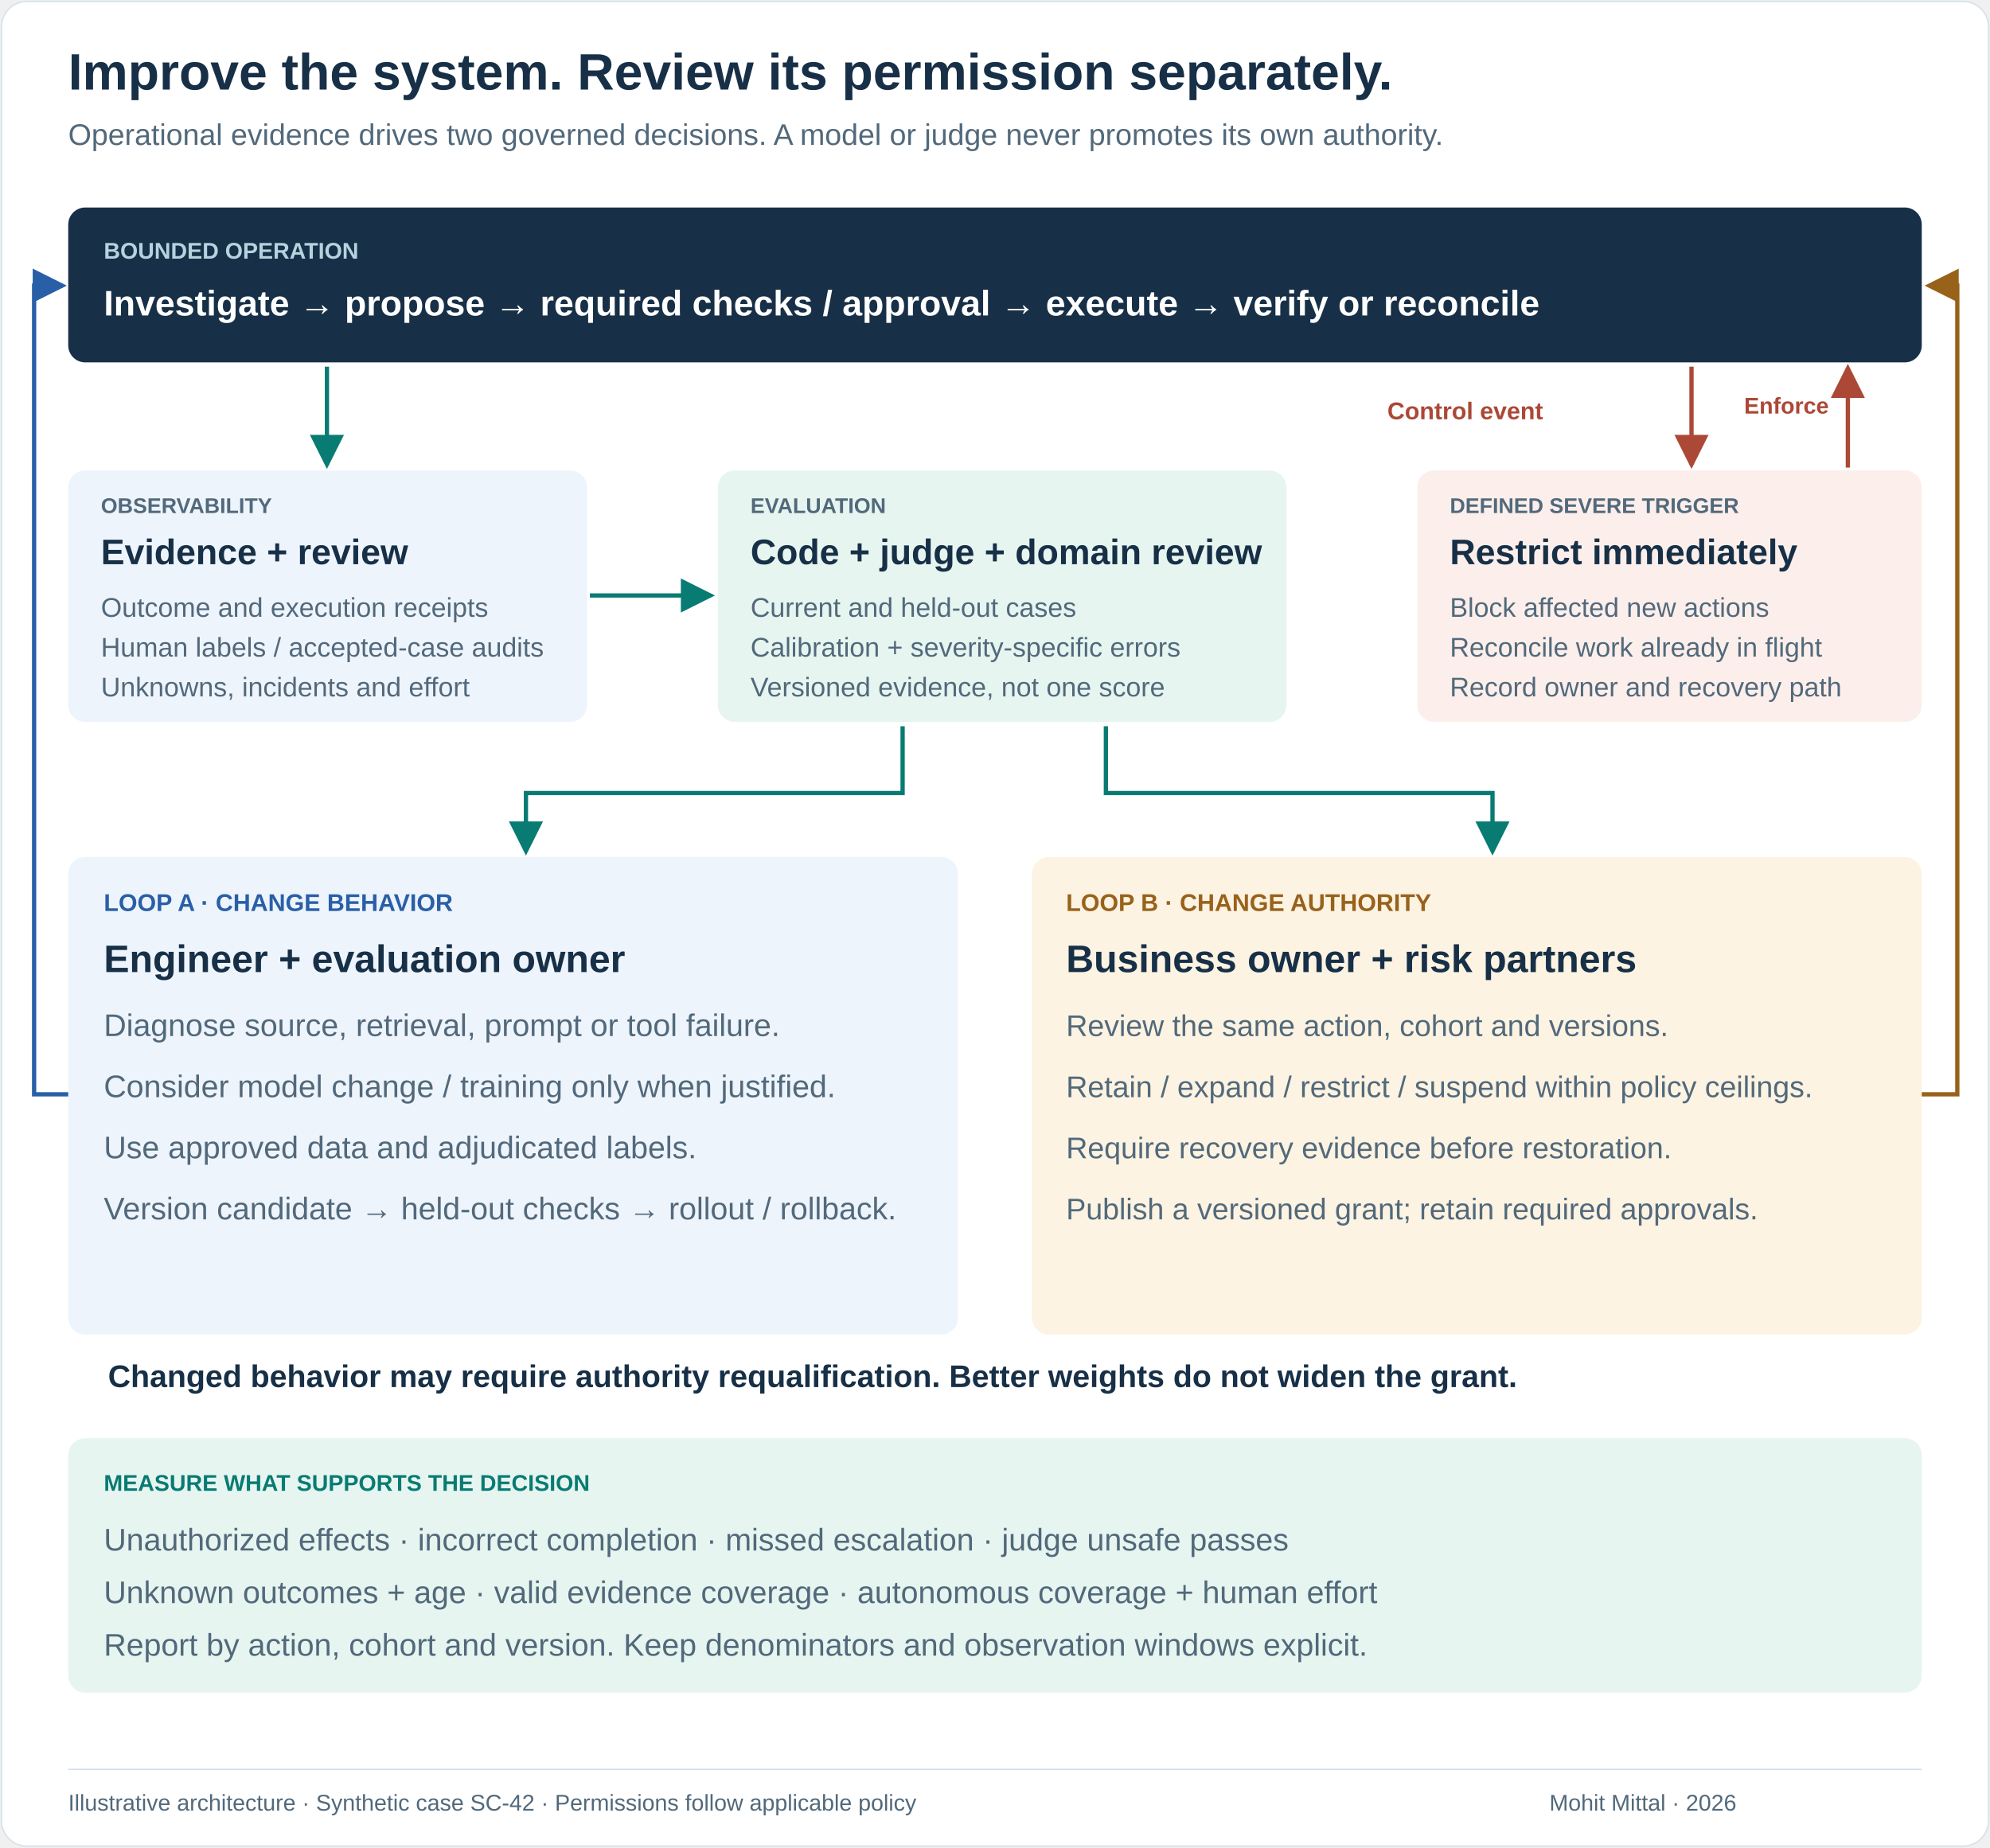
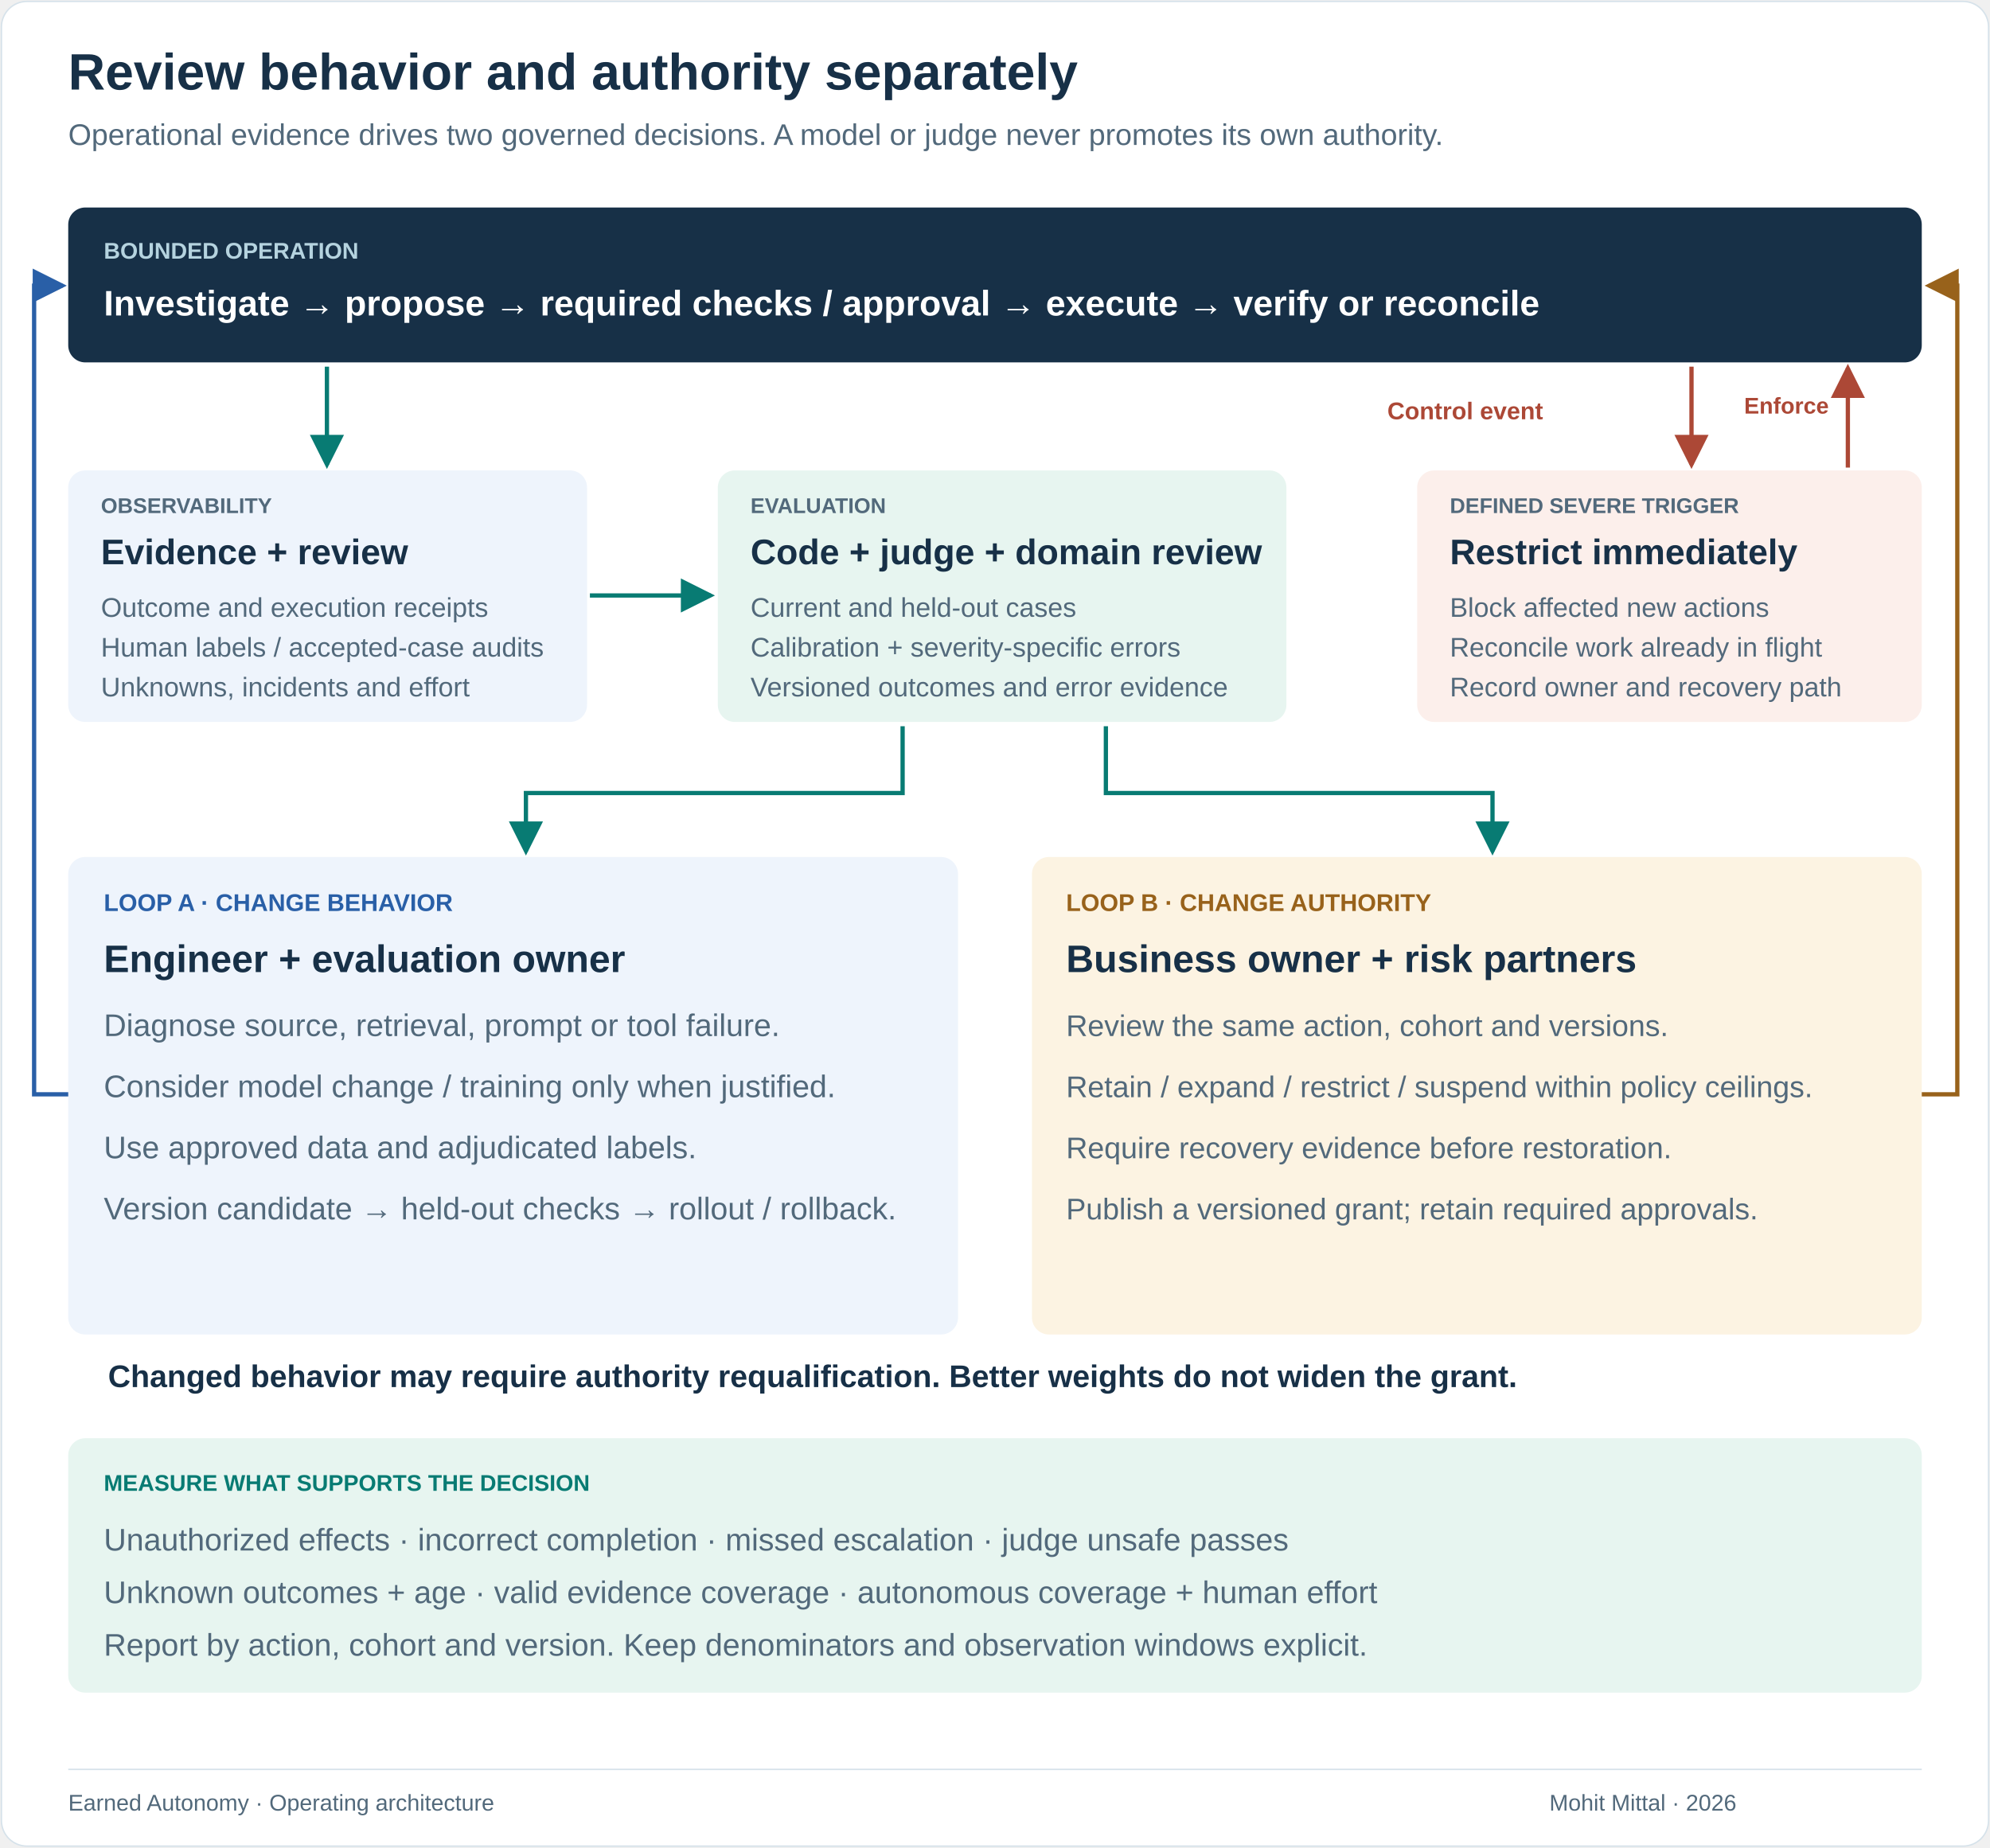
<svg xmlns="http://www.w3.org/2000/svg" width="1400" height="1300" viewBox="0 0 1400 1300" font-family="Segoe UI,Arial,sans-serif">
  <defs>
    <marker id="ateal" markerWidth="8" markerHeight="8" refX="7" refY="4" orient="auto">
      <path d="M0 0 L8 4 L0 8" fill="#087B73" />
    </marker>
    <marker id="ablue" markerWidth="8" markerHeight="8" refX="7" refY="4" orient="auto">
      <path d="M0 0 L8 4 L0 8" fill="#295FA7" />
    </marker>
    <marker id="ared" markerWidth="8" markerHeight="8" refX="7" refY="4" orient="auto">
      <path d="M0 0 L8 4 L0 8" fill="#AC4836" />
    </marker>
    <marker id="aamber" markerWidth="8" markerHeight="8" refX="7" refY="4" orient="auto">
      <path d="M0 0 L8 4 L0 8" fill="#98621B" />
    </marker>
  </defs>
  <rect x="1" y="1" width="1398" height="1298" rx="18" fill="white" stroke="#D6E2EA" />
-   <text x="48" y="63" font-size="36" fill="#173047" font-weight="700">Improve the system. Review its permission separately.</text>
+   <text x="48" y="63" font-size="36" fill="#173047" font-weight="700">Review behavior and authority separately</text>
  <text x="48" y="102" font-size="21" fill="#52697B" font-weight="400">Operational evidence drives two governed decisions. A model or judge never promotes its own authority.</text>
  <rect x="48" y="146" width="1304" height="109" rx="12" fill="#173047" stroke="none" />
  <text x="73" y="182" font-size="16" fill="#B5D3DF" font-weight="700">BOUNDED OPERATION</text>
  <text x="73" y="222" font-size="25" fill="white" font-weight="600">Investigate → propose → required checks / approval → execute → verify or reconcile</text>
  <rect x="48" y="331" width="365" height="177" rx="12" fill="#EEF4FC" stroke="none" />
  <text x="71" y="361" font-size="15" fill="#52697B" font-weight="700">OBSERVABILITY</text>
  <text x="71" y="397" font-size="25" fill="#173047" font-weight="700">Evidence + review</text>
  <text x="71" y="434" font-size="19" fill="#52697B" font-weight="400">Outcome and execution receipts</text>
  <text x="71" y="462" font-size="19" fill="#52697B" font-weight="400">Human labels / accepted-case audits</text>
  <text x="71" y="490" font-size="19" fill="#52697B" font-weight="400">Unknowns, incidents and effort</text>
  <rect x="505" y="331" width="400" height="177" rx="12" fill="#E7F5F0" stroke="none" />
  <text x="528" y="361" font-size="15" fill="#52697B" font-weight="700">EVALUATION</text>
  <text x="528" y="397" font-size="25" fill="#173047" font-weight="700">Code + judge + domain review</text>
  <text x="528" y="434" font-size="19" fill="#52697B" font-weight="400">Current and held-out cases</text>
  <text x="528" y="462" font-size="19" fill="#52697B" font-weight="400">Calibration + severity-specific errors</text>
-   <text x="528" y="490" font-size="19" fill="#52697B" font-weight="400">Versioned evidence, not one score</text>
+   <text x="528" y="490" font-size="19" fill="#52697B" font-weight="400">Versioned outcomes and error evidence</text>
  <rect x="997" y="331" width="355" height="177" rx="12" fill="#FCEFEB" stroke="none" />
  <text x="1020" y="361" font-size="15" fill="#52697B" font-weight="700">DEFINED SEVERE TRIGGER</text>
  <text x="1020" y="397" font-size="25" fill="#173047" font-weight="700">Restrict immediately</text>
  <text x="1020" y="434" font-size="19" fill="#52697B" font-weight="400">Block affected new actions</text>
  <text x="1020" y="462" font-size="19" fill="#52697B" font-weight="400">Reconcile work already in flight</text>
  <text x="1020" y="490" font-size="19" fill="#52697B" font-weight="400">Record owner and recovery path</text>
  <path d="M230 258 V327" fill="none" stroke="#087B73" stroke-width="3" marker-end="url(#ateal)" />
  <path d="M415 419 H500" fill="none" stroke="#087B73" stroke-width="3" marker-end="url(#ateal)" />
  <path d="M1190 258 V327" fill="none" stroke="#AC4836" stroke-width="3" marker-end="url(#ared)" />
  <text x="976" y="295" font-size="17" fill="#AC4836" font-weight="600">Control event</text>
  <path d="M1300 329 V259" fill="none" stroke="#AC4836" stroke-width="3" marker-end="url(#ared)" />
  <text x="1227" y="291" font-size="16" fill="#AC4836" font-weight="600">Enforce</text>
  <path d="M635 511 V558 H370 V599" fill="none" stroke="#087B73" stroke-width="3" marker-end="url(#ateal)" />
  <path d="M778 511 V558 H1050 V599" fill="none" stroke="#087B73" stroke-width="3" marker-end="url(#ateal)" />
  <rect x="48" y="603" width="626" height="336" rx="12" fill="#EEF4FC" stroke="none" />
  <text x="73" y="641" font-size="17" fill="#295FA7" font-weight="700">LOOP A · CHANGE BEHAVIOR</text>
  <text x="73" y="684" font-size="27" fill="#173047" font-weight="700">Engineer + evaluation owner</text>
  <text x="73" y="729" font-size="22" fill="#52697B" font-weight="400">Diagnose source, retrieval, prompt or tool failure.</text>
  <text x="73" y="772" font-size="22" fill="#52697B" font-weight="400">Consider model change / training only when justified.</text>
  <text x="73" y="815" font-size="22" fill="#52697B" font-weight="400">Use approved data and adjudicated labels.</text>
  <text x="73" y="858" font-size="22" fill="#52697B" font-weight="400">Version candidate → held-out checks → rollout / rollback.</text>
  <rect x="726" y="603" width="626" height="336" rx="12" fill="#FCF3E2" stroke="none" />
  <text x="750" y="641" font-size="17" fill="#98621B" font-weight="700">LOOP B · CHANGE AUTHORITY</text>
  <text x="750" y="684" font-size="27" fill="#173047" font-weight="700">Business owner + risk partners</text>
  <text x="750" y="729" font-size="21" fill="#52697B" font-weight="400">Review the same action, cohort and versions.</text>
  <text x="750" y="772" font-size="21" fill="#52697B" font-weight="400">Retain / expand / restrict / suspend within policy ceilings.</text>
  <text x="750" y="815" font-size="21" fill="#52697B" font-weight="400">Require recovery evidence before restoration.</text>
  <text x="750" y="858" font-size="21" fill="#52697B" font-weight="400">Publish a versioned grant; retain required approvals.</text>
  <path d="M48 770 H24 V201 H44" fill="none" stroke="#295FA7" stroke-width="3" marker-end="url(#ablue)" />
  <path d="M1352 770 H1377 V201 H1357" fill="none" stroke="#98621B" stroke-width="3" marker-end="url(#aamber)" />
  <text x="76" y="976" font-size="22" fill="#173047" font-weight="600">Changed behavior may require authority requalification. Better weights do not widen the grant.</text>
  <rect x="48" y="1012" width="1304" height="179" rx="12" fill="#E7F5F0" stroke="none" />
  <text x="73" y="1049" font-size="16" fill="#087B73" font-weight="700">MEASURE WHAT SUPPORTS THE DECISION</text>
  <text x="73" y="1091" font-size="22" fill="#52697B" font-weight="400">Unauthorized effects · incorrect completion · missed escalation · judge unsafe passes</text>
  <text x="73" y="1128" font-size="22" fill="#52697B" font-weight="400">Unknown outcomes + age · valid evidence coverage · autonomous coverage + human effort</text>
  <text x="73" y="1165" font-size="22" fill="#52697B" font-weight="400">Report by action, cohort and version. Keep denominators and observation windows explicit.</text>
  <path d="M48 1245 H1352" stroke="#D6E2EA" />
-   <text x="48" y="1274" font-size="16" fill="#52697B" font-weight="400">Illustrative architecture · Synthetic case SC-42 · Permissions follow applicable policy</text>
+   <text x="48" y="1274" font-size="16" fill="#52697B" font-weight="400">Earned Autonomy · Operating architecture</text>
  <text x="1090" y="1274" font-size="16" fill="#52697B" font-weight="400">Mohit Mittal · 2026</text>
</svg>
